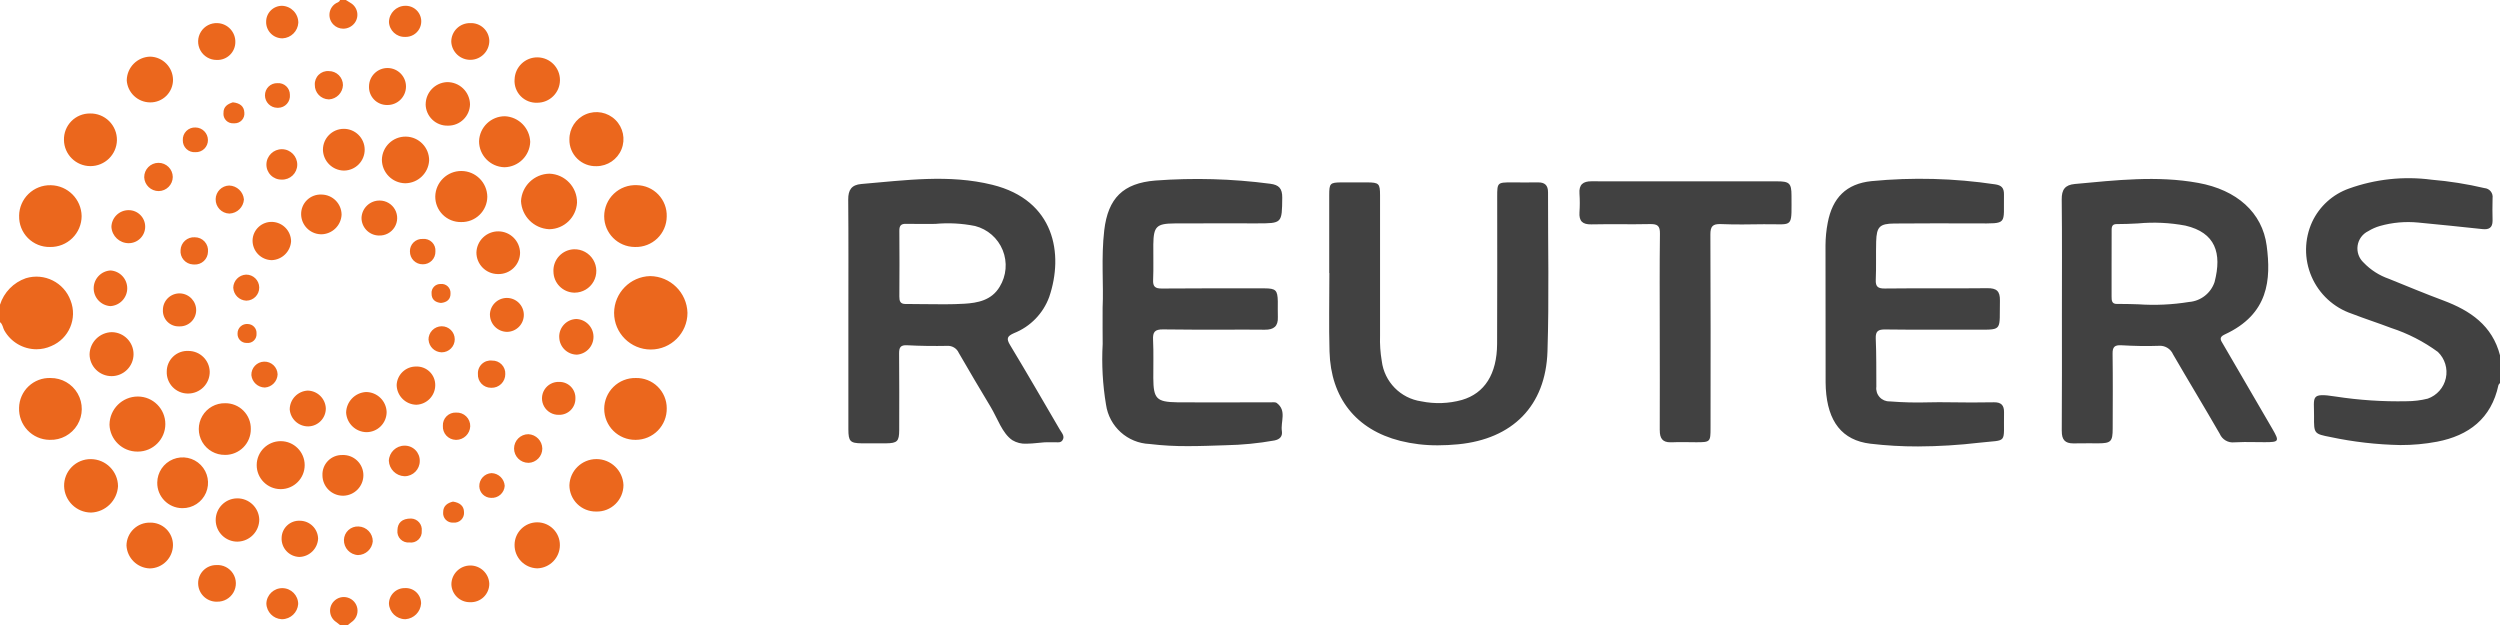
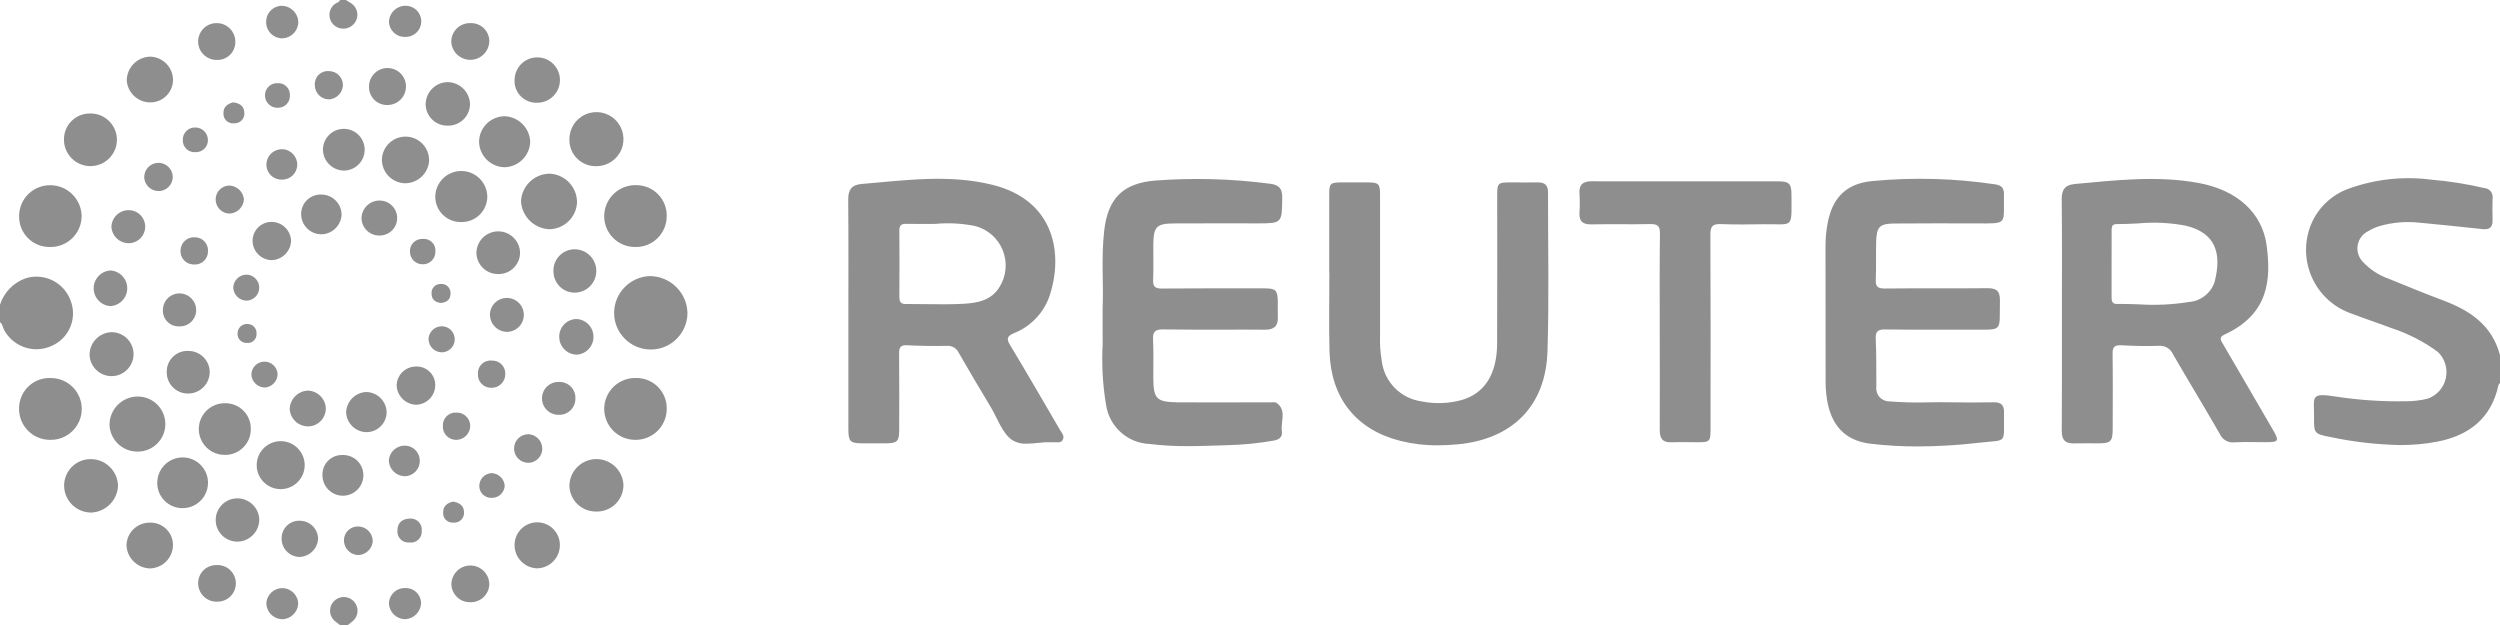
<svg xmlns="http://www.w3.org/2000/svg" width="279.998" height="70.002" viewBox="0 0 279.998 70.002">
-   <g id="reuters_color" data-name="reuters color" transform="translate(-30 -42.998)">
-     <path id="reuters_grey" data-name="reuters grey" d="M11132.468,21962.691c-3.149-.383-4.771-2.465-4.98-6.186-.011-.219-.021-.443-.021-.662q-.009-3.955-.006-7.912,0-3.735-.006-7.475a13.679,13.679,0,0,1,.248-2.508c.529-2.8,2.079-4.371,4.9-4.664a56.8,56.8,0,0,1,13.84.359c.718.1,1.01.4,1,1.129-.061,3.434.5,3.254-3.1,3.248-3.062-.006-6.122-.018-9.185.012-1.644.016-1.979.365-2.029,2.016-.038,1.426.017,2.855-.044,4.281-.039.8.27.988,1.01.982,1.781-.02,3.568-.02,5.354-.02,2.042.006,4.082.006,6.129-.016,1.031-.012,1.435.32,1.412,1.393-.066,3.293.348,3.271-2.4,3.25h-.8c-3.211,0-6.421.021-9.625-.02-.778-.01-1.12.154-1.082,1.023.077,1.789.056,3.59.066,5.387a1.459,1.459,0,0,0,1.489,1.645,39.945,39.945,0,0,0,4.379.107c.762-.014,1.522-.025,2.29-.006,1.677.033,3.353.027,5.029,0,.789-.008,1.126.326,1.114,1.121-.071,3.652.5,3.035-2.758,3.406a60.929,60.929,0,0,1-6.876.418A44.428,44.428,0,0,1,11132.468,21962.691Zm-80.707.033a5.139,5.139,0,0,1-4.888-4.41,30.734,30.734,0,0,1-.374-6.785c-.017-1.174-.006-2.346-.006-4.08.121-2.514-.177-5.59.182-8.664.426-3.6,2.119-5.27,5.715-5.566a62.706,62.706,0,0,1,12.868.359c.987.123,1.363.533,1.352,1.559-.033,2.879.006,2.879-2.862,2.879-3.062,0-6.129-.012-9.189.006-2.042.012-2.361.342-2.389,2.357-.017,1.314.038,2.639-.022,3.957-.038.785.243.982.993.977,3.828-.035,7.661-.02,11.489-.02,1.258.006,1.456.2,1.483,1.455.012.584-.021,1.172.006,1.758.044,1.037-.458,1.43-1.467,1.42q-2.284-.021-4.557-.006c-2.272,0-4.55.006-6.822-.029-.938-.012-1.176.287-1.131,1.178.071,1.426.016,2.863.027,4.287.017,2.3.363,2.666,2.681,2.7,2.482.027,4.965.006,7.441.006.986,0,1.969-.006,2.956,0,.254,0,.573-.057.75.072,1.147.859.407,2.1.574,3.16.082.572-.222.92-.855,1.039a34.685,34.685,0,0,1-5.434.531c-1.394.045-2.788.1-4.183.1A33.973,33.973,0,0,1,11051.761,21962.725Zm28.053-.354c-4.941-1.252-7.766-4.809-7.909-10-.083-2.93-.017-5.865-.017-8.793h-.017q0-4.345,0-8.687c0-1.369.079-1.453,1.4-1.465.949-.006,1.9,0,2.848,0,1.322.012,1.445.125,1.445,1.443v15.719a14.1,14.1,0,0,0,.192,2.842,5.209,5.209,0,0,0,4.435,4.52,9.717,9.717,0,0,0,4.545-.158c2.543-.74,3.922-2.906,3.938-6.279.027-5.494.011-10.986.011-16.486,0-1.57.027-1.6,1.594-1.6.988,0,1.97.018,2.957,0,.767-.018,1.147.314,1.142,1.105-.011,5.936.127,11.875-.061,17.807-.193,6.143-3.933,9.826-9.994,10.42-.769.074-1.529.115-2.286.115A16.99,16.99,0,0,1,11079.813,21962.371Zm104.211-.422c-1.864-.357-1.87-.393-1.854-2.322.022-2.172-.474-2.67,2.41-2.217a46.028,46.028,0,0,0,7.949.527,9.766,9.766,0,0,0,2.377-.291,3.145,3.145,0,0,0,1.136-5.23,18.642,18.642,0,0,0-5.229-2.682c-1.461-.557-2.951-1.035-4.413-1.6a7.542,7.542,0,0,1-4.44-10.285,7.215,7.215,0,0,1,4.115-3.73,19.711,19.711,0,0,1,9.256-.994,40.91,40.91,0,0,1,5.924.941.988.988,0,0,1,.91,1.129c-.027.842-.017,1.684,0,2.525,0,.791-.414,1.016-1.126.938-2.389-.252-4.776-.506-7.17-.73a11.623,11.623,0,0,0-4.33.383,5.253,5.253,0,0,0-1.291.572,2.154,2.154,0,0,0-.53,3.523,7.148,7.148,0,0,0,2.83,1.818c2.024.818,4.043,1.662,6.09,2.424,3.022,1.133,5.5,2.795,6.364,6.162v3.08c-.061.086-.159.162-.182.252-.8,3.744-3.331,5.643-6.867,6.326a21.676,21.676,0,0,1-4.122.377A41.451,41.451,0,0,1,11184.024,21961.949Zm-147.652.344c-1.126-.77-1.649-2.436-2.422-3.723-1.2-2.008-2.405-4.016-3.569-6.049a1.321,1.321,0,0,0-1.291-.785c-1.494.027-2.994.012-4.483-.068-.756-.043-.915.238-.91.934.028,2.855.017,5.717.012,8.574-.006,1.25-.216,1.459-1.468,1.475-.91.006-1.826.006-2.735,0-1.291-.016-1.484-.225-1.49-1.564v-12.867c0-4.287.021-8.58-.017-12.867-.006-1.084.37-1.65,1.462-1.746,4.9-.41,9.808-1.117,14.684.09,7,1.729,8,7.768,6.365,12.559a6.908,6.908,0,0,1-3.949,4.057c-.757.338-.878.594-.431,1.336,1.892,3.133,3.718,6.3,5.565,9.461.21.367.606.742.3,1.2-.182.266-.47.242-.756.219a2.128,2.128,0,0,0-.37,0,.342.342,0,0,1-.109,0,9.615,9.615,0,0,0-1.539.08c-.431.041-.857.084-1.266.084A2.769,2.769,0,0,1,11036.372,21962.293Zm-9.758-15.23c1.456.018,2.912.039,4.368-.045,1.518-.09,3.072-.381,3.978-1.9a4.561,4.561,0,0,0-2.753-6.807,15.365,15.365,0,0,0-4.457-.236c-1.092,0-2.184.018-3.276-.006-.567-.016-.755.209-.749.775.021,2.451.017,4.908,0,7.361,0,.51.089.842.7.842.139,0,.278,0,.417,0C11025.437,21947.049,11026.024,21947.057,11026.614,21947.063Zm127.3,14.209c.033-4.361.017-8.723.017-13.08,0-4.283.027-8.57-.021-12.857-.012-1.094.369-1.627,1.461-1.729,4.605-.422,9.212-.961,13.823-.123,4.313.779,7.187,3.311,7.673,7.043.49,3.764.248,7.648-4.7,9.932-.722.33-.425.674-.177,1.1q2.764,4.731,5.517,9.479c.811,1.4.75,1.486-.872,1.486-.381,0-.755-.006-1.13-.01-.757-.012-1.507-.018-2.257.027a1.582,1.582,0,0,1-1.638-.953c-1.716-2.98-3.5-5.916-5.224-8.889a1.605,1.605,0,0,0-1.633-.967c-1.379.051-2.769.018-4.153-.062-.762-.043-1.01.182-.993.967.039,2.779.017,5.566.011,8.35,0,1.467-.192,1.66-1.615,1.666-.354,0-.707,0-1.06-.006-.557,0-1.12,0-1.677.012h-.074C11154.29,21962.656,11153.908,21962.25,11153.919,21961.271Zm8.583-14.191a24.848,24.848,0,0,0,5.659-.26,3.287,3.287,0,0,0,2.873-2.232c.845-3.256.094-5.533-3.259-6.32a19.142,19.142,0,0,0-5.329-.246c-.8.041-1.6.078-2.394.074-.6-.006-.546.471-.546.869-.006,1.207-.006,2.418-.006,3.625s.006,2.414,0,3.619c0,.428.012.842.6.83.125,0,.252,0,.377,0C11161.147,21947.037,11161.823,21947.059,11162.5,21947.08Zm-53.608,14.1c.021-3.705,0-7.406,0-11.111,0-3.625-.027-7.256.022-10.887.017-.891-.271-1.105-1.114-1.088-1.146.027-2.294.021-3.441.016-1.043,0-2.086-.006-3.122.018-1,.021-1.4-.365-1.335-1.357a15.517,15.517,0,0,0,0-2.088c-.077-1.01.4-1.387,1.357-1.381,2.443.016,4.887.006,7.33.006q6.727,0,13.459,0c1.368,0,1.6.223,1.6,1.594,0,3.295.2,3.254-1.941,3.215-.326-.006-.712-.012-1.158-.006-1.6.023-3.216.051-4.815-.016-.909-.033-1.175.252-1.17,1.174.039,7.221.022,14.438.017,21.66,0,1.564-.033,1.6-1.6,1.6-.915,0-1.831-.039-2.741.006-.057,0-.111,0-.164,0C11109.217,21962.537,11108.883,21962.1,11108.894,21961.176Z" transform="translate(-10893 -21870)" fill="#414141" />
-     <path id="Union_36" data-name="Union 36" d="M11056.079,22003c-.131-.105-.269-.209-.405-.32a1.517,1.517,0,0,1-.3-2.318,1.538,1.538,0,1,1,1.989,2.318c-.133.111-.27.215-.407.32Zm-6.547-.652a1.81,1.81,0,0,1-1.7-1.756,1.783,1.783,0,0,1,3.565.057,1.83,1.83,0,0,1-1.8,1.7C11049.576,22002.35,11049.554,22002.35,11049.532,22002.348Zm12.029-1.732a1.754,1.754,0,0,1,1.8-1.752,1.707,1.707,0,0,1,1.8,1.74,1.89,1.89,0,0,1-1.741,1.744c-.02,0-.039,0-.057,0A1.84,1.84,0,0,1,11061.562,22000.615Zm9.081-.172a2.06,2.06,0,0,1-2.087-2.027,2.124,2.124,0,0,1,4.246-.043,2.062,2.062,0,0,1-2.138,2.07Zm-28.379-.055a2.069,2.069,0,0,1-2.071-2.043,2.021,2.021,0,0,1,2.028-2.061,2.053,2.053,0,1,1,.082,4.1Zm-7.509-3.729a2.707,2.707,0,0,1-2.588-2.562,2.589,2.589,0,0,1,2.653-2.566,2.507,2.507,0,0,1,2.555,2.518,2.634,2.634,0,0,1-2.6,2.611Zm40.876-2.65a2.538,2.538,0,0,1,5.076.051,2.6,2.6,0,0,1-2.512,2.59h-.037A2.6,2.6,0,0,1,11075.631,21994.01Zm-24.121,1.365a2.046,2.046,0,0,1-1.968-2.154,1.958,1.958,0,0,1,2.065-1.9,2.053,2.053,0,0,1,2.022,2,2.164,2.164,0,0,1-2.084,2.055Zm5.01-1.912a1.55,1.55,0,0,1,1.631-1.5,1.654,1.654,0,0,1,1.6,1.668,1.692,1.692,0,0,1-1.653,1.535A1.661,1.661,0,0,1,11056.52,21993.463Zm5.993-1.076c.017-.822.5-1.32,1.532-1.314a1.242,1.242,0,0,1,1.191,1.381,1.211,1.211,0,0,1-1.384,1.3A1.225,1.225,0,0,1,11062.513,21992.387Zm-17.908,1.275a2.424,2.424,0,0,1-.044-4.848,2.452,2.452,0,0,1,2.478,2.346,2.48,2.48,0,0,1-2.405,2.5Zm24.144-2.131a1.059,1.059,0,0,1-1.115-1.172c0-.717.5-1.037,1.1-1.182.742.111,1.23.471,1.236,1.172a1.086,1.086,0,0,1-1.174,1.182Zm-40.568-1.127a3.035,3.035,0,0,1-3-2.955,2.967,2.967,0,0,1,3-3.031,3.06,3.06,0,0,1,3.038,3.031,3.14,3.14,0,0,1-3,2.955Zm56.575-.115a2.947,2.947,0,0,1-2.982-2.943,3.029,3.029,0,0,1,6.054-.023,2.968,2.968,0,0,1-3.039,2.967Zm-46.363-.377a2.822,2.822,0,0,1-2.78-2.865,2.844,2.844,0,1,1,2.811,2.865Zm33.289-2.434a1.444,1.444,0,0,1,1.374-1.492,1.523,1.523,0,0,1,1.472,1.426,1.433,1.433,0,0,1-1.538,1.346A1.329,1.329,0,0,1,11071.681,21987.479Zm-17.567-1.254a2.175,2.175,0,0,1,2.219-2.264,2.264,2.264,0,0,1,2.367,2.258,2.3,2.3,0,0,1-2.241,2.3h-.049A2.3,2.3,0,0,1,11054.113,21986.225Zm-4.7,1.557a2.687,2.687,0,1,1,.047,0Zm13.87-1.447a1.82,1.82,0,0,1-1.735-1.732,1.765,1.765,0,0,1,1.764-1.691,1.677,1.677,0,0,1,1.7,1.725,1.7,1.7,0,0,1-1.676,1.7A.425.425,0,0,1,11063.281,21986.334Zm13.894-1.5a1.6,1.6,0,0,1,0-3.207,1.638,1.638,0,0,1,1.56,1.611,1.6,1.6,0,0,1-1.541,1.6Zm-33.972-.889a2.894,2.894,0,1,1,.011-5.787,2.839,2.839,0,0,1,2.874,2.889,2.87,2.87,0,0,1-2.864,2.9Zm-12.941-3.391a3.173,3.173,0,0,1,3.169-3.146,3.084,3.084,0,0,1,0,6.168h-.03A3.119,3.119,0,0,1,11030.262,21980.553Zm38.771,1.707a1.477,1.477,0,0,1-1.434-1.568,1.412,1.412,0,0,1,1.488-1.486,1.5,1.5,0,0,1,1.576,1.541,1.587,1.587,0,0,1-1.564,1.516Zm-45.5,0a3.461,3.461,0,0,1-3.4-3.59,3.4,3.4,0,0,1,3.521-3.336,3.464,3.464,0,1,1-.073,6.926Zm62.134-3.457a3.465,3.465,0,0,1,3.538-3.469,3.385,3.385,0,0,1,3.467,3.385,3.477,3.477,0,0,1-3.462,3.541h-.051A3.472,3.472,0,0,1,11085.672,21978.8Zm-28.905.436a2.358,2.358,0,0,1,2.23-2.336,2.316,2.316,0,0,1,2.308,2.242,2.258,2.258,0,0,1-2.27,2.254A2.323,2.323,0,0,1,11056.767,21979.238Zm-6.317-.381a2.124,2.124,0,0,1,2.017-2.115,2.076,2.076,0,0,1,2.026,1.977,2.005,2.005,0,0,1-1.945,2.033h-.049A2.064,2.064,0,0,1,11050.449,21978.857Zm30.136.6a1.845,1.845,0,1,1,.061-3.687,1.78,1.78,0,0,1,1.8,1.871,1.8,1.8,0,0,1-1.845,1.816Zm-18.16-3.324a2.161,2.161,0,0,1,2.187-2.086,2.065,2.065,0,0,1,2.136,2.092,2.2,2.2,0,0,1-2.1,2.188h-.036A2.25,2.25,0,0,1,11062.425,21976.135Zm-23.412.939a2.367,2.367,0,0,1-2.336-2.451,2.307,2.307,0,0,1,2.445-2.32,2.386,2.386,0,0,1,2.368,2.32,2.418,2.418,0,0,1-2.437,2.451Zm33.97-.646a1.457,1.457,0,0,1-1.455-1.545,1.422,1.422,0,0,1,1.587-1.5,1.441,1.441,0,0,1,1.478,1.518,1.519,1.519,0,0,1-1.563,1.529Zm-26.829-1.414a1.47,1.47,0,1,1,2.939-.088,1.536,1.536,0,0,1-1.424,1.475h-.018A1.544,1.544,0,0,1,11046.153,21975.014Zm-18.122-2.34a2.545,2.545,0,0,1,2.488-2.475,2.463,2.463,0,1,1-2.488,2.475Zm52.6-1.9a1.979,1.979,0,0,1,1.906-2.049,2,2,0,0,1,.1,3.992c-.025,0-.05,0-.074,0A1.99,1.99,0,0,1,11080.635,21970.773Zm-14.64.287a1.49,1.49,0,0,1,1.473-1.523,1.46,1.46,0,0,1,.016,2.92h-.019A1.5,1.5,0,0,1,11066,21971.061Zm-47.506-1.049c-.17-.3-.17-.7-.489-.934v-1.943a4.626,4.626,0,0,1,2.9-2.977,4.07,4.07,0,0,1,5.01,2.5,3.96,3.96,0,0,1-2.17,5.1,4.022,4.022,0,0,1-1.657.357A4.14,4.14,0,0,1,11018.489,21970.012Zm68.293-1.977a4.147,4.147,0,0,1,4.038-4.115,4.235,4.235,0,0,1,4.18,4.115,4.109,4.109,0,0,1-8.218,0Zm-41.162,3.373a1,1,0,0,1-1.01-1.061,1.047,1.047,0,0,1,1.147-1.059,1,1,0,0,1,.978,1.07.976.976,0,0,1-1.059,1.051A.549.549,0,0,1,11045.62,21971.408Zm27.253-3.131a1.9,1.9,0,1,1,1.938,1.889h-.045A1.937,1.937,0,0,1,11072.873,21968.277Zm-34.8,1.275a1.752,1.752,0,0,1-1.824-1.828,1.855,1.855,0,0,1,1.934-1.865,1.875,1.875,0,0,1,1.791,1.916,1.819,1.819,0,0,1-1.89,1.777Zm-7.713-2.27a2,2,0,0,1,.021-3.992,2,2,0,0,1,0,3.992Zm35.976-1.447a.988.988,0,0,1,1.011-1.031,1,1,0,0,1,1.115,1.043c.021.674-.4,1.016-1.071,1.082C11066.727,21966.863,11066.314,21966.521,11066.336,21965.836Zm-22.21-.6a1.508,1.508,0,0,1,1.435-1.48,1.458,1.458,0,1,1,.038,2.916h-.026A1.523,1.523,0,0,1,11044.126,21965.24Zm35.861-1.844a2.388,2.388,0,0,1,2.307-2.475,2.43,2.43,0,1,1,.083,4.859c-.025,0-.051,0-.076,0A2.38,2.38,0,0,1,11079.987,21963.4Zm-6.258.3a2.411,2.411,0,0,1-2.367-2.424,2.446,2.446,0,0,1,4.89.045,2.4,2.4,0,0,1-2.458,2.381C11073.772,21963.7,11073.751,21963.7,11073.729,21963.693Zm-34.124-1.076a1.468,1.468,0,0,1-1.379-1.611,1.5,1.5,0,0,1,1.588-1.432,1.476,1.476,0,0,1,1.483,1.629,1.456,1.456,0,0,1-1.525,1.422A1.593,1.593,0,0,1,11039.605,21962.617Zm24.309-1.457a1.364,1.364,0,0,1,1.438-1.4,1.293,1.293,0,0,1,1.417,1.4,1.391,1.391,0,0,1-1.417,1.441h-.011A1.413,1.413,0,0,1,11063.914,21961.16Zm-15.481.977a2.186,2.186,0,0,1-2.142-2.242,2.128,2.128,0,0,1,2.2-2.043,2.2,2.2,0,0,1,2.115,2.166,2.259,2.259,0,0,1-2.158,2.119Zm40.668-1.475a3.445,3.445,0,0,1-3.429-3.451,3.491,3.491,0,0,1,3.654-3.473,3.4,3.4,0,0,1,3.351,3.512,3.442,3.442,0,0,1-3.543,3.412Zm-68.958-3.49a3.461,3.461,0,0,1,3.555-3.428,3.516,3.516,0,0,1,3.449,3.457,3.472,3.472,0,0,1-3.532,3.461A3.39,3.39,0,0,1,11020.143,21957.172Zm10.338,1.26a1.924,1.924,0,0,1,1.934-1.895,1.848,1.848,0,1,1,0,3.7h-.011A1.933,1.933,0,0,1,11030.48,21958.432Zm29.905.945a1.978,1.978,0,0,1-1.894-1.973,2.017,2.017,0,0,1,2.049-1.943,1.959,1.959,0,1,1-.1,3.916Zm-6.487-.139a2.271,2.271,0,0,1-2.169-2.248,2.177,2.177,0,0,1,2.279-2.2,2.27,2.27,0,0,1,2.253,2.264,2.31,2.31,0,0,1-2.3,2.188Zm25.588-.568a3.315,3.315,0,0,1-3.131-3.148,3.244,3.244,0,0,1,3.181-3.07,3.2,3.2,0,0,1,3.093,3.252,3.15,3.15,0,0,1-3.075,2.967Zm-9.849-.8a2.842,2.842,0,0,1-2.885-2.877,2.915,2.915,0,0,1,5.829.049,2.859,2.859,0,0,1-2.923,2.828Zm-27.483-2.562a1.56,1.56,0,0,1,1.517-1.529,1.71,1.71,0,0,1,1.653,1.557,1.693,1.693,0,0,1-1.62,1.584h-.02A1.577,1.577,0,0,1,11042.154,21955.307Zm-8-2.457a1.6,1.6,0,1,1,3.2-.027,1.6,1.6,0,0,1-1.577,1.578A1.62,1.62,0,0,1,11034.15,21952.85Zm29.209.674a2.653,2.653,0,0,1-2.589-2.641,2.646,2.646,0,0,1,5.291.1,2.7,2.7,0,0,1-2.664,2.541Zm-13.822-.41a1.674,1.674,0,0,1-1.7-1.705,1.727,1.727,0,1,1,3.454.055,1.677,1.677,0,0,1-1.729,1.65Zm4.631-3.334a2.338,2.338,0,1,1,2.362,2.324h-.02A2.384,2.384,0,0,1,11054.168,21949.779Zm17.485-.979a2.891,2.891,0,0,1,2.9-2.783,2.977,2.977,0,0,1,2.829,2.877,2.942,2.942,0,0,1-2.862,2.834h-.037A2.917,2.917,0,0,1,11071.653,21948.8Zm10.119-.176a3.028,3.028,0,1,1,3.043,2.986A2.939,2.939,0,0,1,11081.772,21948.625Zm-56.609.055a2.888,2.888,0,0,1,2.911-2.971,2.949,2.949,0,0,1,3.021,2.992,2.967,2.967,0,0,1-5.933-.021Zm13.311.027a1.354,1.354,0,0,1,1.429-1.43,1.414,1.414,0,0,1,1.385,1.4,1.344,1.344,0,0,1-1.4,1.365h-.015A1.306,1.306,0,0,1,11038.474,21948.707Zm27.2-4.031a2.5,2.5,0,0,1,2.367-2.479,2.536,2.536,0,0,1,2.6,2.484,2.437,2.437,0,0,1-2.434,2.391l-.045,0A2.424,2.424,0,0,1,11065.671,21944.676Zm-22.644.994c-.027-.744.5-1.037,1.05-1.209.78.078,1.252.436,1.285,1.137a1.082,1.082,0,0,1-1.087,1.211c-.045,0-.088,0-.131,0A1.055,1.055,0,0,1,11043.027,21945.67Zm4.647-1.988a1.345,1.345,0,0,1,1.39-1.369,1.293,1.293,0,0,1,1.4,1.3,1.33,1.33,0,0,1-1.308,1.459.97.97,0,0,1-.106,0A1.4,1.4,0,0,1,11047.675,21943.682Zm13.662,1.078a2.01,2.01,0,0,1-2.011-2.1,2.073,2.073,0,0,1,2.1-2.043,2.071,2.071,0,1,1-.059,4.143Zm14.294-2.855a2.541,2.541,0,1,1,2.543,2.6A2.439,2.439,0,0,1,11075.631,21941.9Zm-43.437.072a2.688,2.688,0,0,1,2.632-2.635,2.624,2.624,0,0,1,2.549,2.58,2.532,2.532,0,0,1-2.549,2.545h-.021A2.641,2.641,0,0,1,11032.194,21941.977Zm22.61,2.152a1.6,1.6,0,0,1-1.548-1.629,1.456,1.456,0,0,1,1.57-1.539,1.572,1.572,0,0,1,1.582,1.578,1.669,1.669,0,0,1-1.554,1.592A.45.45,0,0,1,11054.8,21944.129Zm-12.547-4.416a2.064,2.064,0,1,1,.105-4.125,2.087,2.087,0,0,1,1.993,2.131,2,2,0,0,1-2.054,1.994Zm26.281-2.033a2.079,2.079,0,0,1,2.131-2.092,2.038,2.038,0,0,1,2.132,1.971,2.133,2.133,0,0,1-4.263.121Zm-20.732-2.236a1.773,1.773,0,0,1,1.78-1.795,1.889,1.889,0,0,1,1.823,1.9,1.864,1.864,0,0,1-1.758,1.744h-.039A1.819,1.819,0,0,1,11047.807,21935.443Zm13.755,0a1.845,1.845,0,0,1,1.792-1.795,1.743,1.743,0,1,1,.07,3.484c-.021,0-.042,0-.062,0A1.755,1.755,0,0,1,11061.562,21935.443Zm-6.234.293a1.532,1.532,0,0,1,.176-2.291c.188-.166.494-.16.576-.447h.654c.182.109.357.215.533.33a1.535,1.535,0,0,1,.445,2.254,1.61,1.61,0,0,1-1.269.629A1.547,1.547,0,0,1,11055.327,21935.736Z" transform="translate(-10988 -21890)" fill="#eb671d" />
+   <g id="Group_10808" data-name="Group 10808" transform="translate(-30 -42.998)">
+     <path id="reuters_grey" data-name="reuters grey" d="M11132.468,21962.691c-3.149-.383-4.771-2.465-4.98-6.186-.011-.219-.021-.443-.021-.662q-.009-3.955-.006-7.912,0-3.735-.006-7.475a13.679,13.679,0,0,1,.248-2.508c.529-2.8,2.079-4.371,4.9-4.664a56.8,56.8,0,0,1,13.84.359c.718.1,1.01.4,1,1.129-.061,3.434.5,3.254-3.1,3.248-3.062-.006-6.122-.018-9.185.012-1.644.016-1.979.365-2.029,2.016-.038,1.426.017,2.855-.044,4.281-.039.8.27.988,1.01.982,1.781-.02,3.568-.02,5.354-.02,2.042.006,4.082.006,6.129-.016,1.031-.012,1.435.32,1.412,1.393-.066,3.293.348,3.271-2.4,3.25h-.8c-3.211,0-6.421.021-9.625-.02-.778-.01-1.12.154-1.082,1.023.077,1.789.056,3.59.066,5.387a1.459,1.459,0,0,0,1.489,1.645,39.945,39.945,0,0,0,4.379.107c.762-.014,1.522-.025,2.29-.006,1.677.033,3.353.027,5.029,0,.789-.008,1.126.326,1.114,1.121-.071,3.652.5,3.035-2.758,3.406a60.929,60.929,0,0,1-6.876.418A44.428,44.428,0,0,1,11132.468,21962.691Zm-80.707.033a5.139,5.139,0,0,1-4.888-4.41,30.734,30.734,0,0,1-.374-6.785c-.017-1.174-.006-2.346-.006-4.08.121-2.514-.177-5.59.182-8.664.426-3.6,2.119-5.27,5.715-5.566a62.706,62.706,0,0,1,12.868.359c.987.123,1.363.533,1.352,1.559-.033,2.879.006,2.879-2.862,2.879-3.062,0-6.129-.012-9.189.006-2.042.012-2.361.342-2.389,2.357-.017,1.314.038,2.639-.022,3.957-.038.785.243.982.993.977,3.828-.035,7.661-.02,11.489-.02,1.258.006,1.456.2,1.483,1.455.012.584-.021,1.172.006,1.758.044,1.037-.458,1.43-1.467,1.42q-2.284-.021-4.557-.006c-2.272,0-4.55.006-6.822-.029-.938-.012-1.176.287-1.131,1.178.071,1.426.016,2.863.027,4.287.017,2.3.363,2.666,2.681,2.7,2.482.027,4.965.006,7.441.006.986,0,1.969-.006,2.956,0,.254,0,.573-.057.75.072,1.147.859.407,2.1.574,3.16.082.572-.222.92-.855,1.039a34.685,34.685,0,0,1-5.434.531c-1.394.045-2.788.1-4.183.1A33.973,33.973,0,0,1,11051.761,21962.725Zm28.053-.354c-4.941-1.252-7.766-4.809-7.909-10-.083-2.93-.017-5.865-.017-8.793h-.017q0-4.345,0-8.687c0-1.369.079-1.453,1.4-1.465.949-.006,1.9,0,2.848,0,1.322.012,1.445.125,1.445,1.443v15.719a14.1,14.1,0,0,0,.192,2.842,5.209,5.209,0,0,0,4.435,4.52,9.717,9.717,0,0,0,4.545-.158c2.543-.74,3.922-2.906,3.938-6.279.027-5.494.011-10.986.011-16.486,0-1.57.027-1.6,1.594-1.6.988,0,1.97.018,2.957,0,.767-.018,1.147.314,1.142,1.105-.011,5.936.127,11.875-.061,17.807-.193,6.143-3.933,9.826-9.994,10.42-.769.074-1.529.115-2.286.115A16.99,16.99,0,0,1,11079.813,21962.371Zm104.211-.422c-1.864-.357-1.87-.393-1.854-2.322.022-2.172-.474-2.67,2.41-2.217a46.028,46.028,0,0,0,7.949.527,9.766,9.766,0,0,0,2.377-.291,3.145,3.145,0,0,0,1.136-5.23,18.642,18.642,0,0,0-5.229-2.682c-1.461-.557-2.951-1.035-4.413-1.6a7.542,7.542,0,0,1-4.44-10.285,7.215,7.215,0,0,1,4.115-3.73,19.711,19.711,0,0,1,9.256-.994,40.91,40.91,0,0,1,5.924.941.988.988,0,0,1,.91,1.129c-.027.842-.017,1.684,0,2.525,0,.791-.414,1.016-1.126.938-2.389-.252-4.776-.506-7.17-.73a11.623,11.623,0,0,0-4.33.383,5.253,5.253,0,0,0-1.291.572,2.154,2.154,0,0,0-.53,3.523,7.148,7.148,0,0,0,2.83,1.818c2.024.818,4.043,1.662,6.09,2.424,3.022,1.133,5.5,2.795,6.364,6.162v3.08c-.061.086-.159.162-.182.252-.8,3.744-3.331,5.643-6.867,6.326a21.676,21.676,0,0,1-4.122.377A41.451,41.451,0,0,1,11184.024,21961.949Zm-147.652.344c-1.126-.77-1.649-2.436-2.422-3.723-1.2-2.008-2.405-4.016-3.569-6.049a1.321,1.321,0,0,0-1.291-.785c-1.494.027-2.994.012-4.483-.068-.756-.043-.915.238-.91.934.028,2.855.017,5.717.012,8.574-.006,1.25-.216,1.459-1.468,1.475-.91.006-1.826.006-2.735,0-1.291-.016-1.484-.225-1.49-1.564v-12.867c0-4.287.021-8.58-.017-12.867-.006-1.084.37-1.65,1.462-1.746,4.9-.41,9.808-1.117,14.684.09,7,1.729,8,7.768,6.365,12.559a6.908,6.908,0,0,1-3.949,4.057c-.757.338-.878.594-.431,1.336,1.892,3.133,3.718,6.3,5.565,9.461.21.367.606.742.3,1.2-.182.266-.47.242-.756.219a2.128,2.128,0,0,0-.37,0,.342.342,0,0,1-.109,0,9.615,9.615,0,0,0-1.539.08c-.431.041-.857.084-1.266.084A2.769,2.769,0,0,1,11036.372,21962.293Zm-9.758-15.23c1.456.018,2.912.039,4.368-.045,1.518-.09,3.072-.381,3.978-1.9a4.561,4.561,0,0,0-2.753-6.807,15.365,15.365,0,0,0-4.457-.236c-1.092,0-2.184.018-3.276-.006-.567-.016-.755.209-.749.775.021,2.451.017,4.908,0,7.361,0,.51.089.842.7.842.139,0,.278,0,.417,0C11025.437,21947.049,11026.024,21947.057,11026.614,21947.063Zm127.3,14.209c.033-4.361.017-8.723.017-13.08,0-4.283.027-8.57-.021-12.857-.012-1.094.369-1.627,1.461-1.729,4.605-.422,9.212-.961,13.823-.123,4.313.779,7.187,3.311,7.673,7.043.49,3.764.248,7.648-4.7,9.932-.722.33-.425.674-.177,1.1q2.764,4.731,5.517,9.479c.811,1.4.75,1.486-.872,1.486-.381,0-.755-.006-1.13-.01-.757-.012-1.507-.018-2.257.027a1.582,1.582,0,0,1-1.638-.953c-1.716-2.98-3.5-5.916-5.224-8.889a1.605,1.605,0,0,0-1.633-.967c-1.379.051-2.769.018-4.153-.062-.762-.043-1.01.182-.993.967.039,2.779.017,5.566.011,8.35,0,1.467-.192,1.66-1.615,1.666-.354,0-.707,0-1.06-.006-.557,0-1.12,0-1.677.012h-.074C11154.29,21962.656,11153.908,21962.25,11153.919,21961.271Zm8.583-14.191a24.848,24.848,0,0,0,5.659-.26,3.287,3.287,0,0,0,2.873-2.232c.845-3.256.094-5.533-3.259-6.32a19.142,19.142,0,0,0-5.329-.246c-.8.041-1.6.078-2.394.074-.6-.006-.546.471-.546.869-.006,1.207-.006,2.418-.006,3.625s.006,2.414,0,3.619c0,.428.012.842.6.83.125,0,.252,0,.377,0C11161.147,21947.037,11161.823,21947.059,11162.5,21947.08Zm-53.608,14.1c.021-3.705,0-7.406,0-11.111,0-3.625-.027-7.256.022-10.887.017-.891-.271-1.105-1.114-1.088-1.146.027-2.294.021-3.441.016-1.043,0-2.086-.006-3.122.018-1,.021-1.4-.365-1.335-1.357a15.517,15.517,0,0,0,0-2.088c-.077-1.01.4-1.387,1.357-1.381,2.443.016,4.887.006,7.33.006q6.727,0,13.459,0c1.368,0,1.6.223,1.6,1.594,0,3.295.2,3.254-1.941,3.215-.326-.006-.712-.012-1.158-.006-1.6.023-3.216.051-4.815-.016-.909-.033-1.175.252-1.17,1.174.039,7.221.022,14.438.017,21.66,0,1.564-.033,1.6-1.6,1.6-.915,0-1.831-.039-2.741.006-.057,0-.111,0-.164,0C11109.217,21962.537,11108.883,21962.1,11108.894,21961.176Z" transform="translate(-10893 -21870)" fill="#8e8e8e" />
+     <path id="Union_36" data-name="Union 36" d="M11056.079,22003c-.131-.105-.269-.209-.405-.32a1.517,1.517,0,0,1-.3-2.318,1.538,1.538,0,1,1,1.989,2.318c-.133.111-.27.215-.407.32Zm-6.547-.652a1.81,1.81,0,0,1-1.7-1.756,1.783,1.783,0,0,1,3.565.057,1.83,1.83,0,0,1-1.8,1.7C11049.576,22002.35,11049.554,22002.35,11049.532,22002.348Zm12.029-1.732a1.754,1.754,0,0,1,1.8-1.752,1.707,1.707,0,0,1,1.8,1.74,1.89,1.89,0,0,1-1.741,1.744c-.02,0-.039,0-.057,0A1.84,1.84,0,0,1,11061.562,22000.615Zm9.081-.172a2.06,2.06,0,0,1-2.087-2.027,2.124,2.124,0,0,1,4.246-.043,2.062,2.062,0,0,1-2.138,2.07Zm-28.379-.055a2.069,2.069,0,0,1-2.071-2.043,2.021,2.021,0,0,1,2.028-2.061,2.053,2.053,0,1,1,.082,4.1Zm-7.509-3.729a2.707,2.707,0,0,1-2.588-2.562,2.589,2.589,0,0,1,2.653-2.566,2.507,2.507,0,0,1,2.555,2.518,2.634,2.634,0,0,1-2.6,2.611Zm40.876-2.65a2.538,2.538,0,0,1,5.076.051,2.6,2.6,0,0,1-2.512,2.59h-.037A2.6,2.6,0,0,1,11075.631,21994.01Zm-24.121,1.365a2.046,2.046,0,0,1-1.968-2.154,1.958,1.958,0,0,1,2.065-1.9,2.053,2.053,0,0,1,2.022,2,2.164,2.164,0,0,1-2.084,2.055Zm5.01-1.912a1.55,1.55,0,0,1,1.631-1.5,1.654,1.654,0,0,1,1.6,1.668,1.692,1.692,0,0,1-1.653,1.535A1.661,1.661,0,0,1,11056.52,21993.463Zm5.993-1.076c.017-.822.5-1.32,1.532-1.314a1.242,1.242,0,0,1,1.191,1.381,1.211,1.211,0,0,1-1.384,1.3A1.225,1.225,0,0,1,11062.513,21992.387Zm-17.908,1.275a2.424,2.424,0,0,1-.044-4.848,2.452,2.452,0,0,1,2.478,2.346,2.48,2.48,0,0,1-2.405,2.5Zm24.144-2.131a1.059,1.059,0,0,1-1.115-1.172c0-.717.5-1.037,1.1-1.182.742.111,1.23.471,1.236,1.172a1.086,1.086,0,0,1-1.174,1.182Zm-40.568-1.127a3.035,3.035,0,0,1-3-2.955,2.967,2.967,0,0,1,3-3.031,3.06,3.06,0,0,1,3.038,3.031,3.14,3.14,0,0,1-3,2.955Zm56.575-.115a2.947,2.947,0,0,1-2.982-2.943,3.029,3.029,0,0,1,6.054-.023,2.968,2.968,0,0,1-3.039,2.967Zm-46.363-.377a2.822,2.822,0,0,1-2.78-2.865,2.844,2.844,0,1,1,2.811,2.865Zm33.289-2.434a1.444,1.444,0,0,1,1.374-1.492,1.523,1.523,0,0,1,1.472,1.426,1.433,1.433,0,0,1-1.538,1.346A1.329,1.329,0,0,1,11071.681,21987.479Zm-17.567-1.254a2.175,2.175,0,0,1,2.219-2.264,2.264,2.264,0,0,1,2.367,2.258,2.3,2.3,0,0,1-2.241,2.3h-.049A2.3,2.3,0,0,1,11054.113,21986.225Zm-4.7,1.557a2.687,2.687,0,1,1,.047,0Zm13.87-1.447a1.82,1.82,0,0,1-1.735-1.732,1.765,1.765,0,0,1,1.764-1.691,1.677,1.677,0,0,1,1.7,1.725,1.7,1.7,0,0,1-1.676,1.7A.425.425,0,0,1,11063.281,21986.334Zm13.894-1.5a1.6,1.6,0,0,1,0-3.207,1.638,1.638,0,0,1,1.56,1.611,1.6,1.6,0,0,1-1.541,1.6Zm-33.972-.889a2.894,2.894,0,1,1,.011-5.787,2.839,2.839,0,0,1,2.874,2.889,2.87,2.87,0,0,1-2.864,2.9Zm-12.941-3.391a3.173,3.173,0,0,1,3.169-3.146,3.084,3.084,0,0,1,0,6.168h-.03A3.119,3.119,0,0,1,11030.262,21980.553Zm38.771,1.707a1.477,1.477,0,0,1-1.434-1.568,1.412,1.412,0,0,1,1.488-1.486,1.5,1.5,0,0,1,1.576,1.541,1.587,1.587,0,0,1-1.564,1.516Zm-45.5,0a3.461,3.461,0,0,1-3.4-3.59,3.4,3.4,0,0,1,3.521-3.336,3.464,3.464,0,1,1-.073,6.926Zm62.134-3.457a3.465,3.465,0,0,1,3.538-3.469,3.385,3.385,0,0,1,3.467,3.385,3.477,3.477,0,0,1-3.462,3.541h-.051A3.472,3.472,0,0,1,11085.672,21978.8Zm-28.905.436a2.358,2.358,0,0,1,2.23-2.336,2.316,2.316,0,0,1,2.308,2.242,2.258,2.258,0,0,1-2.27,2.254A2.323,2.323,0,0,1,11056.767,21979.238Zm-6.317-.381a2.124,2.124,0,0,1,2.017-2.115,2.076,2.076,0,0,1,2.026,1.977,2.005,2.005,0,0,1-1.945,2.033h-.049A2.064,2.064,0,0,1,11050.449,21978.857Zm30.136.6a1.845,1.845,0,1,1,.061-3.687,1.78,1.78,0,0,1,1.8,1.871,1.8,1.8,0,0,1-1.845,1.816Zm-18.16-3.324a2.161,2.161,0,0,1,2.187-2.086,2.065,2.065,0,0,1,2.136,2.092,2.2,2.2,0,0,1-2.1,2.188h-.036A2.25,2.25,0,0,1,11062.425,21976.135Zm-23.412.939a2.367,2.367,0,0,1-2.336-2.451,2.307,2.307,0,0,1,2.445-2.32,2.386,2.386,0,0,1,2.368,2.32,2.418,2.418,0,0,1-2.437,2.451Zm33.97-.646a1.457,1.457,0,0,1-1.455-1.545,1.422,1.422,0,0,1,1.587-1.5,1.441,1.441,0,0,1,1.478,1.518,1.519,1.519,0,0,1-1.563,1.529Zm-26.829-1.414a1.47,1.47,0,1,1,2.939-.088,1.536,1.536,0,0,1-1.424,1.475h-.018A1.544,1.544,0,0,1,11046.153,21975.014Zm-18.122-2.34a2.545,2.545,0,0,1,2.488-2.475,2.463,2.463,0,1,1-2.488,2.475Zm52.6-1.9a1.979,1.979,0,0,1,1.906-2.049,2,2,0,0,1,.1,3.992c-.025,0-.05,0-.074,0A1.99,1.99,0,0,1,11080.635,21970.773Zm-14.64.287a1.49,1.49,0,0,1,1.473-1.523,1.46,1.46,0,0,1,.016,2.92h-.019A1.5,1.5,0,0,1,11066,21971.061Zm-47.506-1.049c-.17-.3-.17-.7-.489-.934v-1.943a4.626,4.626,0,0,1,2.9-2.977,4.07,4.07,0,0,1,5.01,2.5,3.96,3.96,0,0,1-2.17,5.1,4.022,4.022,0,0,1-1.657.357A4.14,4.14,0,0,1,11018.489,21970.012Zm68.293-1.977a4.147,4.147,0,0,1,4.038-4.115,4.235,4.235,0,0,1,4.18,4.115,4.109,4.109,0,0,1-8.218,0Zm-41.162,3.373a1,1,0,0,1-1.01-1.061,1.047,1.047,0,0,1,1.147-1.059,1,1,0,0,1,.978,1.07.976.976,0,0,1-1.059,1.051A.549.549,0,0,1,11045.62,21971.408Zm27.253-3.131a1.9,1.9,0,1,1,1.938,1.889h-.045A1.937,1.937,0,0,1,11072.873,21968.277Zm-34.8,1.275a1.752,1.752,0,0,1-1.824-1.828,1.855,1.855,0,0,1,1.934-1.865,1.875,1.875,0,0,1,1.791,1.916,1.819,1.819,0,0,1-1.89,1.777Zm-7.713-2.27a2,2,0,0,1,.021-3.992,2,2,0,0,1,0,3.992Zm35.976-1.447a.988.988,0,0,1,1.011-1.031,1,1,0,0,1,1.115,1.043c.021.674-.4,1.016-1.071,1.082C11066.727,21966.863,11066.314,21966.521,11066.336,21965.836Zm-22.21-.6a1.508,1.508,0,0,1,1.435-1.48,1.458,1.458,0,1,1,.038,2.916h-.026A1.523,1.523,0,0,1,11044.126,21965.24Zm35.861-1.844a2.388,2.388,0,0,1,2.307-2.475,2.43,2.43,0,1,1,.083,4.859c-.025,0-.051,0-.076,0A2.38,2.38,0,0,1,11079.987,21963.4Zm-6.258.3a2.411,2.411,0,0,1-2.367-2.424,2.446,2.446,0,0,1,4.89.045,2.4,2.4,0,0,1-2.458,2.381C11073.772,21963.7,11073.751,21963.7,11073.729,21963.693Zm-34.124-1.076a1.468,1.468,0,0,1-1.379-1.611,1.5,1.5,0,0,1,1.588-1.432,1.476,1.476,0,0,1,1.483,1.629,1.456,1.456,0,0,1-1.525,1.422A1.593,1.593,0,0,1,11039.605,21962.617Zm24.309-1.457a1.364,1.364,0,0,1,1.438-1.4,1.293,1.293,0,0,1,1.417,1.4,1.391,1.391,0,0,1-1.417,1.441h-.011A1.413,1.413,0,0,1,11063.914,21961.16Zm-15.481.977a2.186,2.186,0,0,1-2.142-2.242,2.128,2.128,0,0,1,2.2-2.043,2.2,2.2,0,0,1,2.115,2.166,2.259,2.259,0,0,1-2.158,2.119Zm40.668-1.475a3.445,3.445,0,0,1-3.429-3.451,3.491,3.491,0,0,1,3.654-3.473,3.4,3.4,0,0,1,3.351,3.512,3.442,3.442,0,0,1-3.543,3.412Zm-68.958-3.49a3.461,3.461,0,0,1,3.555-3.428,3.516,3.516,0,0,1,3.449,3.457,3.472,3.472,0,0,1-3.532,3.461A3.39,3.39,0,0,1,11020.143,21957.172Zm10.338,1.26a1.924,1.924,0,0,1,1.934-1.895,1.848,1.848,0,1,1,0,3.7h-.011A1.933,1.933,0,0,1,11030.48,21958.432Zm29.905.945a1.978,1.978,0,0,1-1.894-1.973,2.017,2.017,0,0,1,2.049-1.943,1.959,1.959,0,1,1-.1,3.916Zm-6.487-.139a2.271,2.271,0,0,1-2.169-2.248,2.177,2.177,0,0,1,2.279-2.2,2.27,2.27,0,0,1,2.253,2.264,2.31,2.31,0,0,1-2.3,2.188Zm25.588-.568a3.315,3.315,0,0,1-3.131-3.148,3.244,3.244,0,0,1,3.181-3.07,3.2,3.2,0,0,1,3.093,3.252,3.15,3.15,0,0,1-3.075,2.967Zm-9.849-.8a2.842,2.842,0,0,1-2.885-2.877,2.915,2.915,0,0,1,5.829.049,2.859,2.859,0,0,1-2.923,2.828Zm-27.483-2.562a1.56,1.56,0,0,1,1.517-1.529,1.71,1.71,0,0,1,1.653,1.557,1.693,1.693,0,0,1-1.62,1.584h-.02A1.577,1.577,0,0,1,11042.154,21955.307Zm-8-2.457a1.6,1.6,0,1,1,3.2-.027,1.6,1.6,0,0,1-1.577,1.578A1.62,1.62,0,0,1,11034.15,21952.85Zm29.209.674a2.653,2.653,0,0,1-2.589-2.641,2.646,2.646,0,0,1,5.291.1,2.7,2.7,0,0,1-2.664,2.541Zm-13.822-.41a1.674,1.674,0,0,1-1.7-1.705,1.727,1.727,0,1,1,3.454.055,1.677,1.677,0,0,1-1.729,1.65Zm4.631-3.334a2.338,2.338,0,1,1,2.362,2.324h-.02A2.384,2.384,0,0,1,11054.168,21949.779Zm17.485-.979a2.891,2.891,0,0,1,2.9-2.783,2.977,2.977,0,0,1,2.829,2.877,2.942,2.942,0,0,1-2.862,2.834h-.037A2.917,2.917,0,0,1,11071.653,21948.8Zm10.119-.176a3.028,3.028,0,1,1,3.043,2.986A2.939,2.939,0,0,1,11081.772,21948.625Zm-56.609.055a2.888,2.888,0,0,1,2.911-2.971,2.949,2.949,0,0,1,3.021,2.992,2.967,2.967,0,0,1-5.933-.021Zm13.311.027a1.354,1.354,0,0,1,1.429-1.43,1.414,1.414,0,0,1,1.385,1.4,1.344,1.344,0,0,1-1.4,1.365h-.015A1.306,1.306,0,0,1,11038.474,21948.707Zm27.2-4.031a2.5,2.5,0,0,1,2.367-2.479,2.536,2.536,0,0,1,2.6,2.484,2.437,2.437,0,0,1-2.434,2.391l-.045,0A2.424,2.424,0,0,1,11065.671,21944.676Zm-22.644.994c-.027-.744.5-1.037,1.05-1.209.78.078,1.252.436,1.285,1.137a1.082,1.082,0,0,1-1.087,1.211c-.045,0-.088,0-.131,0A1.055,1.055,0,0,1,11043.027,21945.67Zm4.647-1.988a1.345,1.345,0,0,1,1.39-1.369,1.293,1.293,0,0,1,1.4,1.3,1.33,1.33,0,0,1-1.308,1.459.97.97,0,0,1-.106,0A1.4,1.4,0,0,1,11047.675,21943.682Zm13.662,1.078a2.01,2.01,0,0,1-2.011-2.1,2.073,2.073,0,0,1,2.1-2.043,2.071,2.071,0,1,1-.059,4.143Zm14.294-2.855a2.541,2.541,0,1,1,2.543,2.6A2.439,2.439,0,0,1,11075.631,21941.9Zm-43.437.072a2.688,2.688,0,0,1,2.632-2.635,2.624,2.624,0,0,1,2.549,2.58,2.532,2.532,0,0,1-2.549,2.545h-.021A2.641,2.641,0,0,1,11032.194,21941.977Zm22.61,2.152a1.6,1.6,0,0,1-1.548-1.629,1.456,1.456,0,0,1,1.57-1.539,1.572,1.572,0,0,1,1.582,1.578,1.669,1.669,0,0,1-1.554,1.592A.45.45,0,0,1,11054.8,21944.129Zm-12.547-4.416a2.064,2.064,0,1,1,.105-4.125,2.087,2.087,0,0,1,1.993,2.131,2,2,0,0,1-2.054,1.994Zm26.281-2.033a2.079,2.079,0,0,1,2.131-2.092,2.038,2.038,0,0,1,2.132,1.971,2.133,2.133,0,0,1-4.263.121Zm-20.732-2.236a1.773,1.773,0,0,1,1.78-1.795,1.889,1.889,0,0,1,1.823,1.9,1.864,1.864,0,0,1-1.758,1.744h-.039A1.819,1.819,0,0,1,11047.807,21935.443Zm13.755,0a1.845,1.845,0,0,1,1.792-1.795,1.743,1.743,0,1,1,.07,3.484c-.021,0-.042,0-.062,0A1.755,1.755,0,0,1,11061.562,21935.443Zm-6.234.293a1.532,1.532,0,0,1,.176-2.291c.188-.166.494-.16.576-.447h.654c.182.109.357.215.533.33a1.535,1.535,0,0,1,.445,2.254,1.61,1.61,0,0,1-1.269.629A1.547,1.547,0,0,1,11055.327,21935.736Z" transform="translate(-10988 -21890)" fill="#8e8e8e" />
  </g>
</svg>
